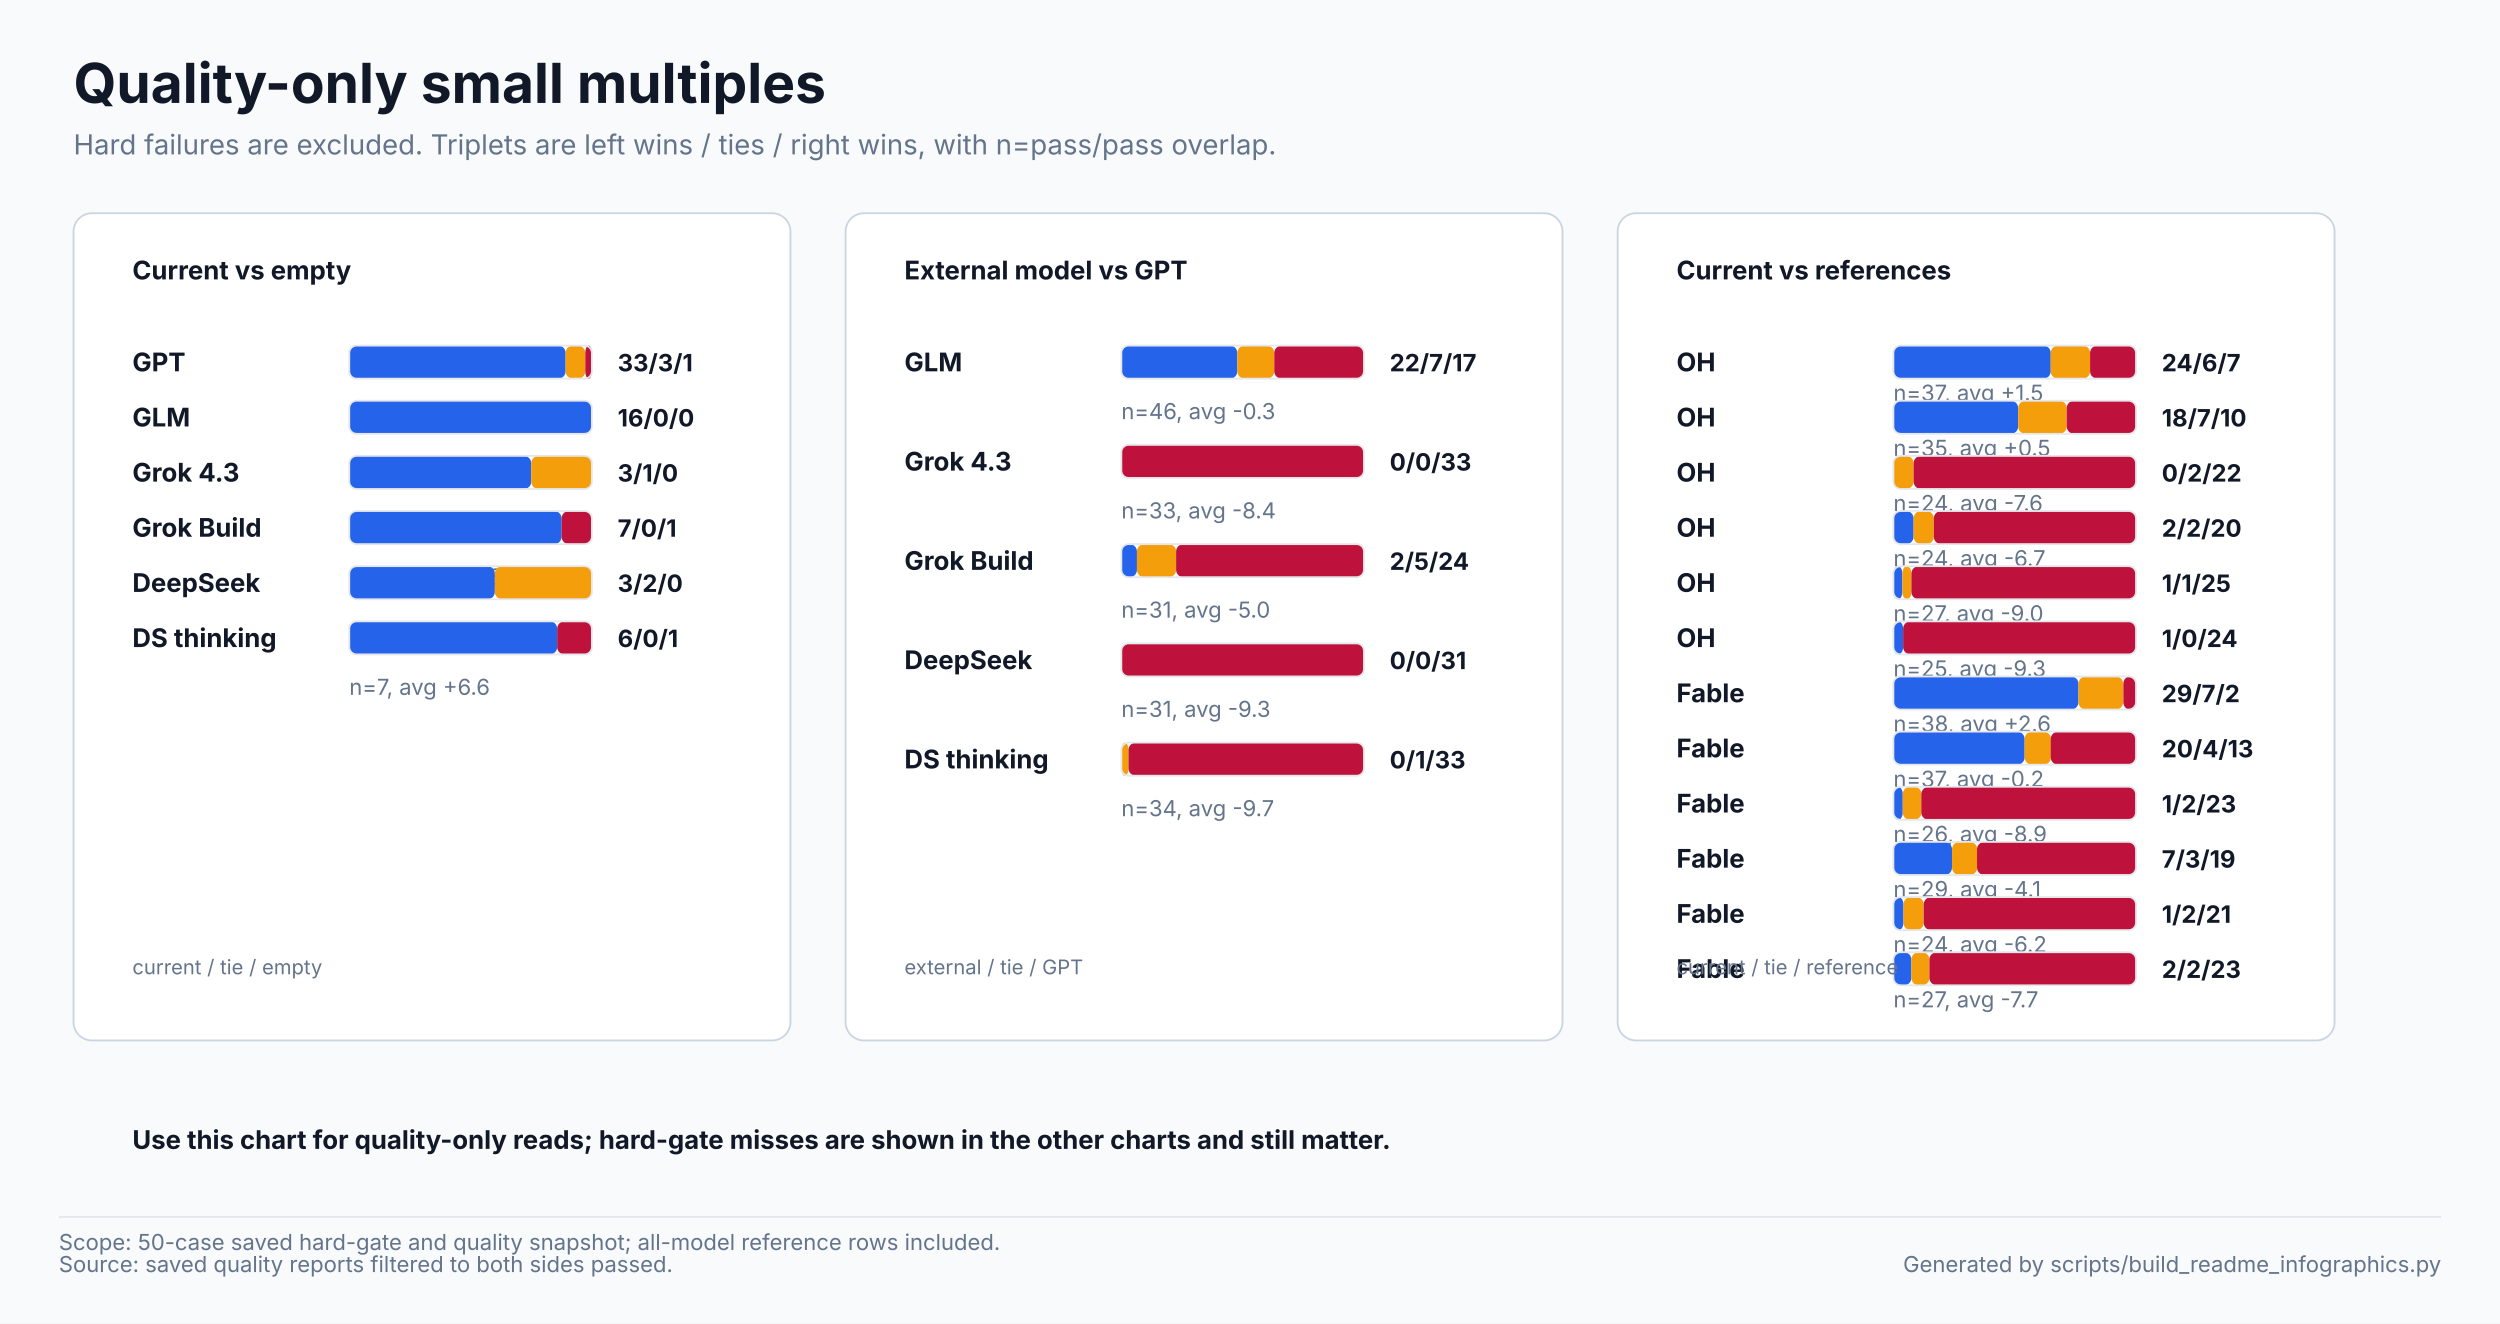
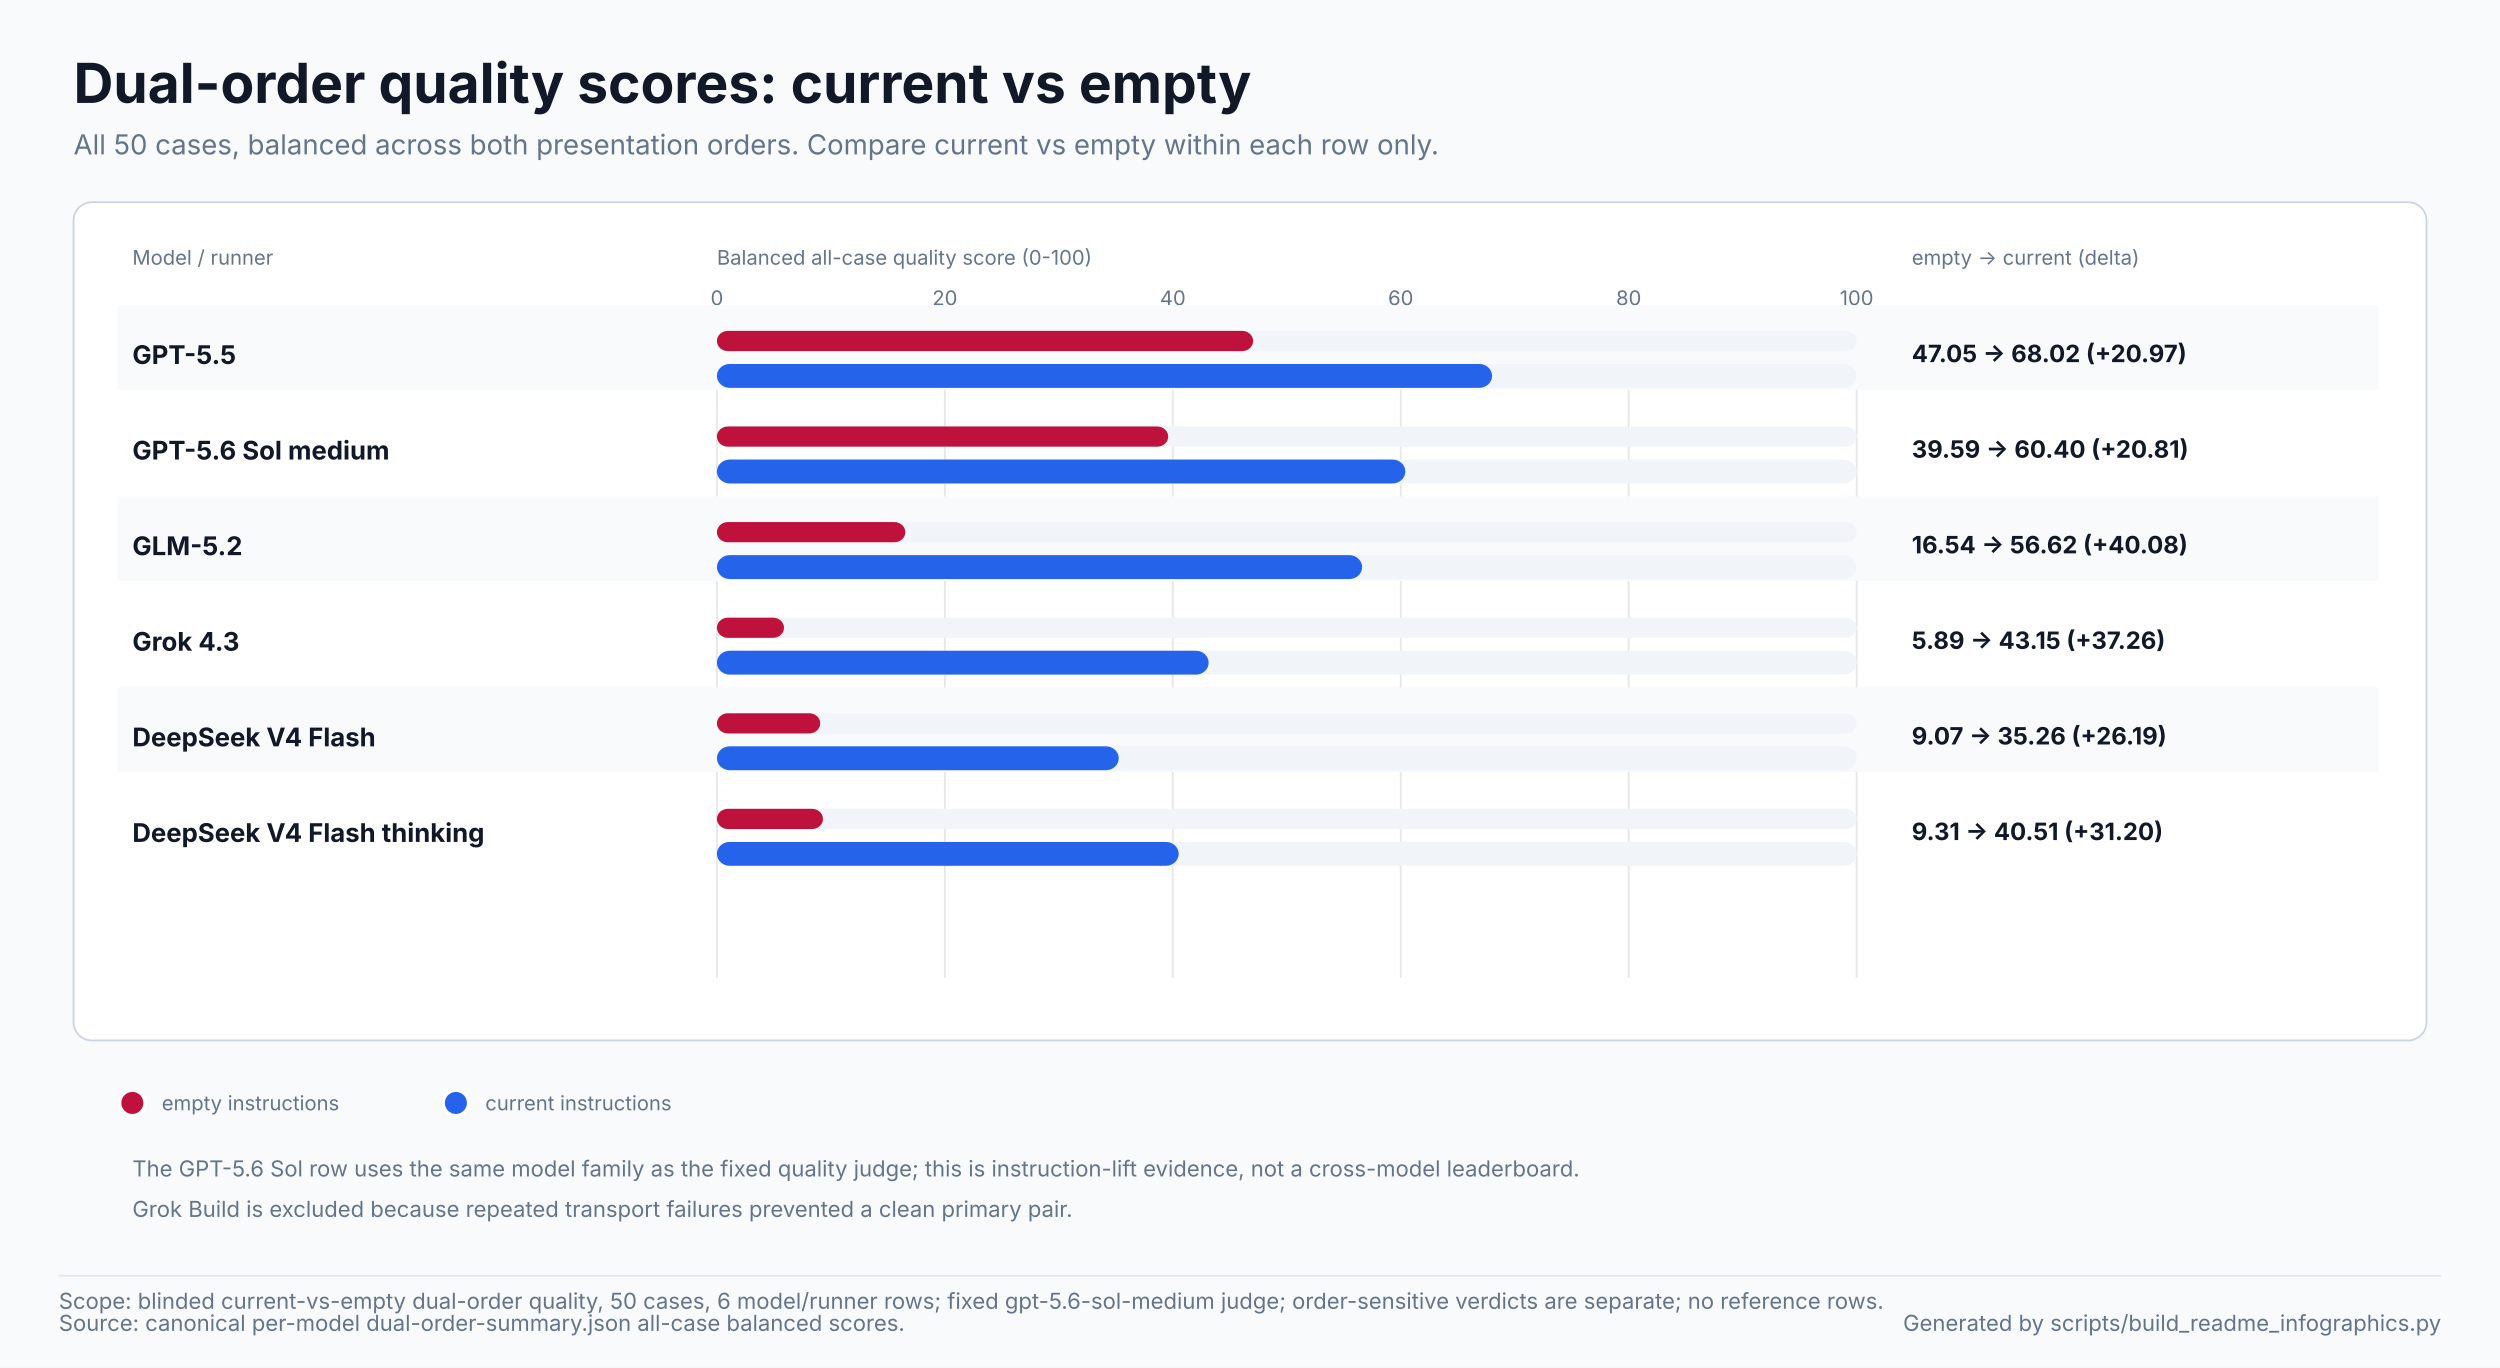
- <svg xmlns="http://www.w3.org/2000/svg" width="1360" height="720" viewBox="0 0 1360 720" role="img" aria-labelledby="title desc">
+ <svg xmlns="http://www.w3.org/2000/svg" width="1360" height="744" viewBox="0 0 1360 744" role="img" aria-labelledby="title desc">
  <style>
text{font-family:-apple-system,BlinkMacSystemFont,'Segoe UI',sans-serif;letter-spacing:0}
.title{font-size:30px;font-weight:700;fill:#111827}
.subtitle{font-size:15px;fill:#64748b}
.label{font-size:14px;font-weight:700;fill:#111827}
.small{font-size:12px;fill:#64748b}
.value{font-size:13px;font-weight:700;fill:#111827}
.axis{font-size:11px;fill:#64748b}
.cell{font-size:11px;font-weight:700;fill:#111827}
</style>
-   <rect x="0" y="0" width="1360" height="720" fill="#f8fafc" />
-   <text x="40.0" y="56.0" class="title">Quality-only small multiples</text>
-   <text x="40.0" y="84.0" class="subtitle">Hard failures are excluded. Triplets are left wins / ties / right wins, with n=pass/pass overlap.</text>
-   <rect x="40.0" y="116.0" width="390.0" height="450.0" rx="10.0" fill="#ffffff" stroke="#cbd5e1" />
-   <text x="72.0" y="152.0" class="label">Current vs empty</text>
-   <text x="72.0" y="202.0" class="label">GPT</text>
-   <rect x="190.0" y="188.0" width="117.7" height="18.0" rx="4.0" fill="#2563eb" />
-   <rect x="307.7" y="188.0" width="10.7" height="18.0" rx="4.0" fill="#f59e0b" />
-   <rect x="318.4" y="188.0" width="3.6" height="18.0" rx="4.0" fill="#be123c" />
-   <rect x="190.0" y="188.0" width="132.0" height="18.0" rx="4.0" fill="none" stroke="#e5e7eb" />
-   <text x="336.0" y="202.0" class="value">33/3/1</text>
-   <text x="190.0" y="228.0" class="small">n=37, avg +3.2</text>
-   <text x="72.0" y="232.0" class="label">GLM</text>
-   <rect x="190.0" y="218.0" width="132.0" height="18.0" rx="4.0" fill="#2563eb" />
-   <rect x="190.0" y="218.0" width="132.0" height="18.0" rx="4.0" fill="none" stroke="#e5e7eb" />
-   <text x="336.0" y="232.0" class="value">16/0/0</text>
-   <text x="190.0" y="258.0" class="small">n=16, avg +9.1</text>
-   <text x="72.0" y="262.0" class="label">Grok 4.3</text>
-   <rect x="190.0" y="248.0" width="99.0" height="18.0" rx="4.0" fill="#2563eb" />
-   <rect x="289.0" y="248.0" width="33.0" height="18.0" rx="4.0" fill="#f59e0b" />
-   <rect x="190.0" y="248.0" width="132.0" height="18.0" rx="4.0" fill="none" stroke="#e5e7eb" />
-   <text x="336.0" y="262.0" class="value">3/1/0</text>
-   <text x="190.0" y="288.0" class="small">n=4, avg +5.2</text>
-   <text x="72.0" y="292.0" class="label">Grok Build</text>
-   <rect x="190.0" y="278.0" width="115.5" height="18.0" rx="4.0" fill="#2563eb" />
-   <rect x="305.5" y="278.0" width="16.5" height="18.0" rx="4.0" fill="#be123c" />
-   <rect x="190.0" y="278.0" width="132.0" height="18.0" rx="4.0" fill="none" stroke="#e5e7eb" />
-   <text x="336.0" y="292.0" class="value">7/0/1</text>
-   <text x="190.0" y="318.0" class="small">n=8, avg +16.8</text>
-   <text x="72.0" y="322.0" class="label">DeepSeek</text>
-   <rect x="190.0" y="308.0" width="79.2" height="18.0" rx="4.0" fill="#2563eb" />
-   <rect x="269.2" y="308.0" width="52.8" height="18.0" rx="4.0" fill="#f59e0b" />
-   <rect x="190.0" y="308.0" width="132.0" height="18.0" rx="4.0" fill="none" stroke="#e5e7eb" />
-   <text x="336.0" y="322.0" class="value">3/2/0</text>
-   <text x="190.0" y="348.0" class="small">n=5, avg +9.4</text>
-   <text x="72.0" y="352.0" class="label">DS thinking</text>
-   <rect x="190.0" y="338.0" width="113.1" height="18.0" rx="4.0" fill="#2563eb" />
-   <rect x="303.1" y="338.0" width="18.9" height="18.0" rx="4.0" fill="#be123c" />
-   <rect x="190.0" y="338.0" width="132.0" height="18.0" rx="4.0" fill="none" stroke="#e5e7eb" />
-   <text x="336.0" y="352.0" class="value">6/0/1</text>
-   <text x="190.0" y="378.0" class="small">n=7, avg +6.6</text>
-   <text x="72.0" y="530.0" class="axis">current / tie / empty</text>
-   <rect x="460.0" y="116.0" width="390.0" height="450.0" rx="10.0" fill="#ffffff" stroke="#cbd5e1" />
-   <text x="492.0" y="152.0" class="label">External model vs GPT</text>
-   <text x="492.0" y="202.0" class="label">GLM</text>
-   <rect x="610.0" y="188.0" width="63.1" height="18.0" rx="4.0" fill="#2563eb" />
-   <rect x="673.1" y="188.0" width="20.1" height="18.0" rx="4.0" fill="#f59e0b" />
-   <rect x="693.2" y="188.0" width="48.8" height="18.0" rx="4.0" fill="#be123c" />
-   <rect x="610.0" y="188.0" width="132.0" height="18.0" rx="4.0" fill="none" stroke="#e5e7eb" />
-   <text x="756.0" y="202.0" class="value">22/7/17</text>
-   <text x="610.0" y="228.0" class="small">n=46, avg -0.3</text>
-   <text x="492.0" y="256.0" class="label">Grok 4.3</text>
-   <rect x="610.0" y="242.0" width="132.0" height="18.0" rx="4.0" fill="#be123c" />
-   <rect x="610.0" y="242.0" width="132.0" height="18.0" rx="4.0" fill="none" stroke="#e5e7eb" />
-   <text x="756.0" y="256.0" class="value">0/0/33</text>
-   <text x="610.0" y="282.0" class="small">n=33, avg -8.4</text>
-   <text x="492.0" y="310.0" class="label">Grok Build</text>
-   <rect x="610.0" y="296.0" width="8.5" height="18.0" rx="4.0" fill="#2563eb" />
-   <rect x="618.5" y="296.0" width="21.3" height="18.0" rx="4.0" fill="#f59e0b" />
-   <rect x="639.8" y="296.0" width="102.2" height="18.0" rx="4.0" fill="#be123c" />
-   <rect x="610.0" y="296.0" width="132.0" height="18.0" rx="4.0" fill="none" stroke="#e5e7eb" />
-   <text x="756.0" y="310.0" class="value">2/5/24</text>
-   <text x="610.0" y="336.0" class="small">n=31, avg -5.0</text>
-   <text x="492.0" y="364.0" class="label">DeepSeek</text>
-   <rect x="610.0" y="350.0" width="132.0" height="18.0" rx="4.0" fill="#be123c" />
-   <rect x="610.0" y="350.0" width="132.0" height="18.0" rx="4.0" fill="none" stroke="#e5e7eb" />
-   <text x="756.0" y="364.0" class="value">0/0/31</text>
-   <text x="610.0" y="390.0" class="small">n=31, avg -9.3</text>
-   <text x="492.0" y="418.0" class="label">DS thinking</text>
-   <rect x="610.0" y="404.0" width="3.9" height="18.0" rx="4.0" fill="#f59e0b" />
-   <rect x="613.9" y="404.0" width="128.1" height="18.0" rx="4.0" fill="#be123c" />
-   <rect x="610.0" y="404.0" width="132.0" height="18.0" rx="4.0" fill="none" stroke="#e5e7eb" />
-   <text x="756.0" y="418.0" class="value">0/1/33</text>
-   <text x="610.0" y="444.0" class="small">n=34, avg -9.7</text>
-   <text x="492.0" y="530.0" class="axis">external / tie / GPT</text>
-   <rect x="880.0" y="116.0" width="390.0" height="450.0" rx="10.0" fill="#ffffff" stroke="#cbd5e1" />
-   <text x="912.0" y="152.0" class="label">Current vs references</text>
-   <text x="912.0" y="202.0" class="label">OH</text>
-   <rect x="1030.0" y="188.0" width="85.6" height="18.0" rx="4.0" fill="#2563eb" />
-   <rect x="1115.6" y="188.0" width="21.4" height="18.0" rx="4.0" fill="#f59e0b" />
-   <rect x="1137.0" y="188.0" width="25.0" height="18.0" rx="4.0" fill="#be123c" />
-   <rect x="1030.0" y="188.0" width="132.0" height="18.0" rx="4.0" fill="none" stroke="#e5e7eb" />
-   <text x="1176.0" y="202.0" class="value">24/6/7</text>
-   <text x="1030.0" y="218.0" class="small">n=37, avg +1.5</text>
-   <text x="912.0" y="232.0" class="label">OH</text>
-   <rect x="1030.0" y="218.0" width="67.9" height="18.0" rx="4.0" fill="#2563eb" />
-   <rect x="1097.9" y="218.0" width="26.4" height="18.0" rx="4.0" fill="#f59e0b" />
-   <rect x="1124.3" y="218.0" width="37.7" height="18.0" rx="4.0" fill="#be123c" />
-   <rect x="1030.0" y="218.0" width="132.0" height="18.0" rx="4.0" fill="none" stroke="#e5e7eb" />
-   <text x="1176.0" y="232.0" class="value">18/7/10</text>
-   <text x="1030.0" y="248.0" class="small">n=35, avg +0.5</text>
-   <text x="912.0" y="262.0" class="label">OH</text>
-   <rect x="1030.0" y="248.0" width="11.0" height="18.0" rx="4.0" fill="#f59e0b" />
-   <rect x="1041.0" y="248.0" width="121.0" height="18.0" rx="4.0" fill="#be123c" />
-   <rect x="1030.0" y="248.0" width="132.0" height="18.0" rx="4.0" fill="none" stroke="#e5e7eb" />
-   <text x="1176.0" y="262.0" class="value">0/2/22</text>
-   <text x="1030.0" y="278.0" class="small">n=24, avg -7.6</text>
-   <text x="912.0" y="292.0" class="label">OH</text>
-   <rect x="1030.0" y="278.0" width="11.0" height="18.0" rx="4.0" fill="#2563eb" />
-   <rect x="1041.0" y="278.0" width="11.0" height="18.0" rx="4.0" fill="#f59e0b" />
-   <rect x="1052.0" y="278.0" width="110.0" height="18.0" rx="4.0" fill="#be123c" />
-   <rect x="1030.0" y="278.0" width="132.0" height="18.0" rx="4.0" fill="none" stroke="#e5e7eb" />
-   <text x="1176.0" y="292.0" class="value">2/2/20</text>
-   <text x="1030.0" y="308.0" class="small">n=24, avg -6.7</text>
-   <text x="912.0" y="322.0" class="label">OH</text>
-   <rect x="1030.0" y="308.0" width="4.9" height="18.0" rx="4.0" fill="#2563eb" />
-   <rect x="1034.9" y="308.0" width="4.9" height="18.0" rx="4.0" fill="#f59e0b" />
-   <rect x="1039.8" y="308.0" width="122.2" height="18.0" rx="4.0" fill="#be123c" />
-   <rect x="1030.0" y="308.0" width="132.0" height="18.0" rx="4.0" fill="none" stroke="#e5e7eb" />
-   <text x="1176.0" y="322.0" class="value">1/1/25</text>
-   <text x="1030.0" y="338.0" class="small">n=27, avg -9.0</text>
-   <text x="912.0" y="352.0" class="label">OH</text>
-   <rect x="1030.0" y="338.0" width="5.3" height="18.0" rx="4.0" fill="#2563eb" />
-   <rect x="1035.3" y="338.0" width="126.7" height="18.0" rx="4.0" fill="#be123c" />
-   <rect x="1030.0" y="338.0" width="132.0" height="18.0" rx="4.0" fill="none" stroke="#e5e7eb" />
-   <text x="1176.0" y="352.0" class="value">1/0/24</text>
-   <text x="1030.0" y="368.0" class="small">n=25, avg -9.3</text>
-   <text x="912.0" y="382.0" class="label">Fable</text>
-   <rect x="1030.0" y="368.0" width="100.7" height="18.0" rx="4.0" fill="#2563eb" />
-   <rect x="1130.7" y="368.0" width="24.3" height="18.0" rx="4.0" fill="#f59e0b" />
-   <rect x="1155.1" y="368.0" width="6.9" height="18.0" rx="4.0" fill="#be123c" />
-   <rect x="1030.0" y="368.0" width="132.0" height="18.0" rx="4.0" fill="none" stroke="#e5e7eb" />
-   <text x="1176.0" y="382.0" class="value">29/7/2</text>
-   <text x="1030.0" y="398.0" class="small">n=38, avg +2.6</text>
-   <text x="912.0" y="412.0" class="label">Fable</text>
-   <rect x="1030.0" y="398.0" width="71.4" height="18.0" rx="4.0" fill="#2563eb" />
-   <rect x="1101.4" y="398.0" width="14.3" height="18.0" rx="4.0" fill="#f59e0b" />
-   <rect x="1115.6" y="398.0" width="46.4" height="18.0" rx="4.0" fill="#be123c" />
-   <rect x="1030.0" y="398.0" width="132.0" height="18.0" rx="4.0" fill="none" stroke="#e5e7eb" />
-   <text x="1176.0" y="412.0" class="value">20/4/13</text>
-   <text x="1030.0" y="428.0" class="small">n=37, avg -0.2</text>
-   <text x="912.0" y="442.0" class="label">Fable</text>
-   <rect x="1030.0" y="428.0" width="5.1" height="18.0" rx="4.0" fill="#2563eb" />
-   <rect x="1035.1" y="428.0" width="10.2" height="18.0" rx="4.0" fill="#f59e0b" />
-   <rect x="1045.2" y="428.0" width="116.8" height="18.0" rx="4.0" fill="#be123c" />
-   <rect x="1030.0" y="428.0" width="132.0" height="18.0" rx="4.0" fill="none" stroke="#e5e7eb" />
-   <text x="1176.0" y="442.0" class="value">1/2/23</text>
-   <text x="1030.0" y="458.0" class="small">n=26, avg -8.9</text>
-   <text x="912.0" y="472.0" class="label">Fable</text>
-   <rect x="1030.0" y="458.0" width="31.9" height="18.0" rx="4.0" fill="#2563eb" />
-   <rect x="1061.9" y="458.0" width="13.7" height="18.0" rx="4.0" fill="#f59e0b" />
-   <rect x="1075.5" y="458.0" width="86.5" height="18.0" rx="4.0" fill="#be123c" />
-   <rect x="1030.0" y="458.0" width="132.0" height="18.0" rx="4.0" fill="none" stroke="#e5e7eb" />
-   <text x="1176.0" y="472.0" class="value">7/3/19</text>
-   <text x="1030.0" y="488.0" class="small">n=29, avg -4.1</text>
-   <text x="912.0" y="502.0" class="label">Fable</text>
-   <rect x="1030.0" y="488.0" width="5.5" height="18.0" rx="4.0" fill="#2563eb" />
-   <rect x="1035.5" y="488.0" width="11.0" height="18.0" rx="4.0" fill="#f59e0b" />
-   <rect x="1046.5" y="488.0" width="115.5" height="18.0" rx="4.0" fill="#be123c" />
-   <rect x="1030.0" y="488.0" width="132.0" height="18.0" rx="4.0" fill="none" stroke="#e5e7eb" />
-   <text x="1176.0" y="502.0" class="value">1/2/21</text>
-   <text x="1030.0" y="518.0" class="small">n=24, avg -6.2</text>
-   <text x="912.0" y="532.0" class="label">Fable</text>
-   <rect x="1030.0" y="518.0" width="9.8" height="18.0" rx="4.0" fill="#2563eb" />
-   <rect x="1039.8" y="518.0" width="9.8" height="18.0" rx="4.0" fill="#f59e0b" />
-   <rect x="1049.6" y="518.0" width="112.4" height="18.0" rx="4.0" fill="#be123c" />
-   <rect x="1030.0" y="518.0" width="132.0" height="18.0" rx="4.0" fill="none" stroke="#e5e7eb" />
-   <text x="1176.0" y="532.0" class="value">2/2/23</text>
-   <text x="1030.0" y="548.0" class="small">n=27, avg -7.7</text>
-   <text x="912.0" y="530.0" class="axis">current / tie / reference</text>
-   <text x="72.0" y="625.0" class="label">Use this chart for quality-only reads; hard-gate misses are shown in the other charts and still matter.</text>
-   <line x1="32.0" y1="662.0" x2="1328.0" y2="662.0" stroke="#e5e7eb" stroke-width="1" />
-   <text x="32.0" y="680.0" class="small">Scope: 50-case saved hard-gate and quality snapshot; all-model reference rows included.</text>
-   <text x="32.0" y="692.0" class="small">Source: saved quality reports filtered to both sides passed.</text>
-   <text x="1328.0" y="692.0" class="small" text-anchor="end">Generated by scripts/build_readme_infographics.py</text>
+   <rect x="0" y="0" width="1360" height="744" fill="#f8fafc" />
+   <text x="40.0" y="56.0" class="title">Dual-order quality scores: current vs empty</text>
+   <text x="40.0" y="84.0" class="subtitle">All 50 cases, balanced across both presentation orders. Compare current vs empty within each row only.</text>
+   <rect x="40.0" y="110.0" width="1280.0" height="456.0" rx="10.0" fill="#ffffff" stroke="#cbd5e1" />
+   <text x="72.0" y="144.0" class="axis">Model / runner</text>
+   <text x="390.0" y="144.0" class="axis">Balanced all-case quality score (0-100)</text>
+   <text x="1040.0" y="144.0" class="axis">empty -&gt; current (delta)</text>
+   <line x1="390.0" y1="166.0" x2="390.0" y2="532.0" stroke="#e5e7eb" stroke-width="1" />
+   <text x="390.0" y="166.0" class="axis" text-anchor="middle">0</text>
+   <line x1="514.0" y1="166.0" x2="514.0" y2="532.0" stroke="#e5e7eb" stroke-width="1" />
+   <text x="514.0" y="166.0" class="axis" text-anchor="middle">20</text>
+   <line x1="638.0" y1="166.0" x2="638.0" y2="532.0" stroke="#e5e7eb" stroke-width="1" />
+   <text x="638.0" y="166.0" class="axis" text-anchor="middle">40</text>
+   <line x1="762.0" y1="166.0" x2="762.0" y2="532.0" stroke="#e5e7eb" stroke-width="1" />
+   <text x="762.0" y="166.0" class="axis" text-anchor="middle">60</text>
+   <line x1="886.0" y1="166.0" x2="886.0" y2="532.0" stroke="#e5e7eb" stroke-width="1" />
+   <text x="886.0" y="166.0" class="axis" text-anchor="middle">80</text>
+   <line x1="1010.0" y1="166.0" x2="1010.0" y2="532.0" stroke="#e5e7eb" stroke-width="1" />
+   <text x="1010.0" y="166.0" class="axis" text-anchor="middle">100</text>
+   <rect x="64.0" y="166.0" width="1230.0" height="46.0" rx="0.0" fill="#f8fafc" />
+   <text x="72.0" y="198.0" class="label">GPT-5.5</text>
+   <rect x="390.0" y="180.0" width="620.0" height="11.0" rx="6.0" fill="#f1f5f9" />
+   <rect x="390.0" y="180.0" width="291.7" height="11.0" rx="6.0" fill="#be123c" />
+   <rect x="390.0" y="198.0" width="620.0" height="13.0" rx="7.0" fill="#f1f5f9" />
+   <rect x="390.0" y="198.0" width="421.7" height="13.0" rx="7.0" fill="#2563eb" />
+   <text x="1040.0" y="197.0" class="value">47.05 -&gt; 68.02 (+20.97)</text>
+   <text x="72.0" y="250.0" class="label">GPT-5.6 Sol medium</text>
+   <rect x="390.0" y="232.0" width="620.0" height="11.0" rx="6.0" fill="#f1f5f9" />
+   <rect x="390.0" y="232.0" width="245.5" height="11.0" rx="6.0" fill="#be123c" />
+   <rect x="390.0" y="250.0" width="620.0" height="13.0" rx="7.0" fill="#f1f5f9" />
+   <rect x="390.0" y="250.0" width="374.5" height="13.0" rx="7.0" fill="#2563eb" />
+   <text x="1040.0" y="249.0" class="value">39.59 -&gt; 60.40 (+20.81)</text>
+   <rect x="64.0" y="270.0" width="1230.0" height="46.0" rx="0.0" fill="#f8fafc" />
+   <text x="72.0" y="302.0" class="label">GLM-5.2</text>
+   <rect x="390.0" y="284.0" width="620.0" height="11.0" rx="6.0" fill="#f1f5f9" />
+   <rect x="390.0" y="284.0" width="102.5" height="11.0" rx="6.0" fill="#be123c" />
+   <rect x="390.0" y="302.0" width="620.0" height="13.0" rx="7.0" fill="#f1f5f9" />
+   <rect x="390.0" y="302.0" width="351.0" height="13.0" rx="7.0" fill="#2563eb" />
+   <text x="1040.0" y="301.0" class="value">16.54 -&gt; 56.62 (+40.08)</text>
+   <text x="72.0" y="354.0" class="label">Grok 4.3</text>
+   <rect x="390.0" y="336.0" width="620.0" height="11.0" rx="6.0" fill="#f1f5f9" />
+   <rect x="390.0" y="336.0" width="36.5" height="11.0" rx="6.0" fill="#be123c" />
+   <rect x="390.0" y="354.0" width="620.0" height="13.0" rx="7.0" fill="#f1f5f9" />
+   <rect x="390.0" y="354.0" width="267.5" height="13.0" rx="7.0" fill="#2563eb" />
+   <text x="1040.0" y="353.0" class="value">5.89 -&gt; 43.15 (+37.26)</text>
+   <rect x="64.0" y="374.0" width="1230.0" height="46.0" rx="0.0" fill="#f8fafc" />
+   <text x="72.0" y="406.0" class="label">DeepSeek V4 Flash</text>
+   <rect x="390.0" y="388.0" width="620.0" height="11.0" rx="6.0" fill="#f1f5f9" />
+   <rect x="390.0" y="388.0" width="56.2" height="11.0" rx="6.0" fill="#be123c" />
+   <rect x="390.0" y="406.0" width="620.0" height="13.0" rx="7.0" fill="#f1f5f9" />
+   <rect x="390.0" y="406.0" width="218.6" height="13.0" rx="7.0" fill="#2563eb" />
+   <text x="1040.0" y="405.0" class="value">9.07 -&gt; 35.26 (+26.19)</text>
+   <text x="72.0" y="458.0" class="label">DeepSeek V4 Flash thinking</text>
+   <rect x="390.0" y="440.0" width="620.0" height="11.0" rx="6.0" fill="#f1f5f9" />
+   <rect x="390.0" y="440.0" width="57.7" height="11.0" rx="6.0" fill="#be123c" />
+   <rect x="390.0" y="458.0" width="620.0" height="13.0" rx="7.0" fill="#f1f5f9" />
+   <rect x="390.0" y="458.0" width="251.2" height="13.0" rx="7.0" fill="#2563eb" />
+   <text x="1040.0" y="457.0" class="value">9.31 -&gt; 40.51 (+31.20)</text>
+   <circle cx="72.0" cy="600.0" r="7.0" fill="#be123c" stroke="#ffffff" stroke-width="2.0" />
+   <text x="88.0" y="604.0" class="axis">empty instructions</text>
+   <circle cx="248.0" cy="600.0" r="7.0" fill="#2563eb" stroke="#ffffff" stroke-width="2.0" />
+   <text x="264.0" y="604.0" class="axis">current instructions</text>
+   <text x="72.0" y="640.0" class="small">The GPT-5.6 Sol row uses the same model family as the fixed quality judge; this is instruction-lift evidence, not a cross-model leaderboard.</text>
+   <text x="72.0" y="662.0" class="small">Grok Build is excluded because repeated transport failures prevented a clean primary pair.</text>
+   <line x1="32.0" y1="694.0" x2="1328.0" y2="694.0" stroke="#e5e7eb" stroke-width="1" />
+   <text x="32.0" y="712.0" class="small">Scope: blinded current-vs-empty dual-order quality, 50 cases, 6 model/runner rows; fixed gpt-5.6-sol-medium judge; order-sensitive verdicts are separate; no reference rows.</text>
+   <text x="32.0" y="724.0" class="small">Source: canonical per-model dual-order-summary.json all-case balanced scores.</text>
+   <text x="1328.0" y="724.0" class="small" text-anchor="end">Generated by scripts/build_readme_infographics.py</text>
</svg>
